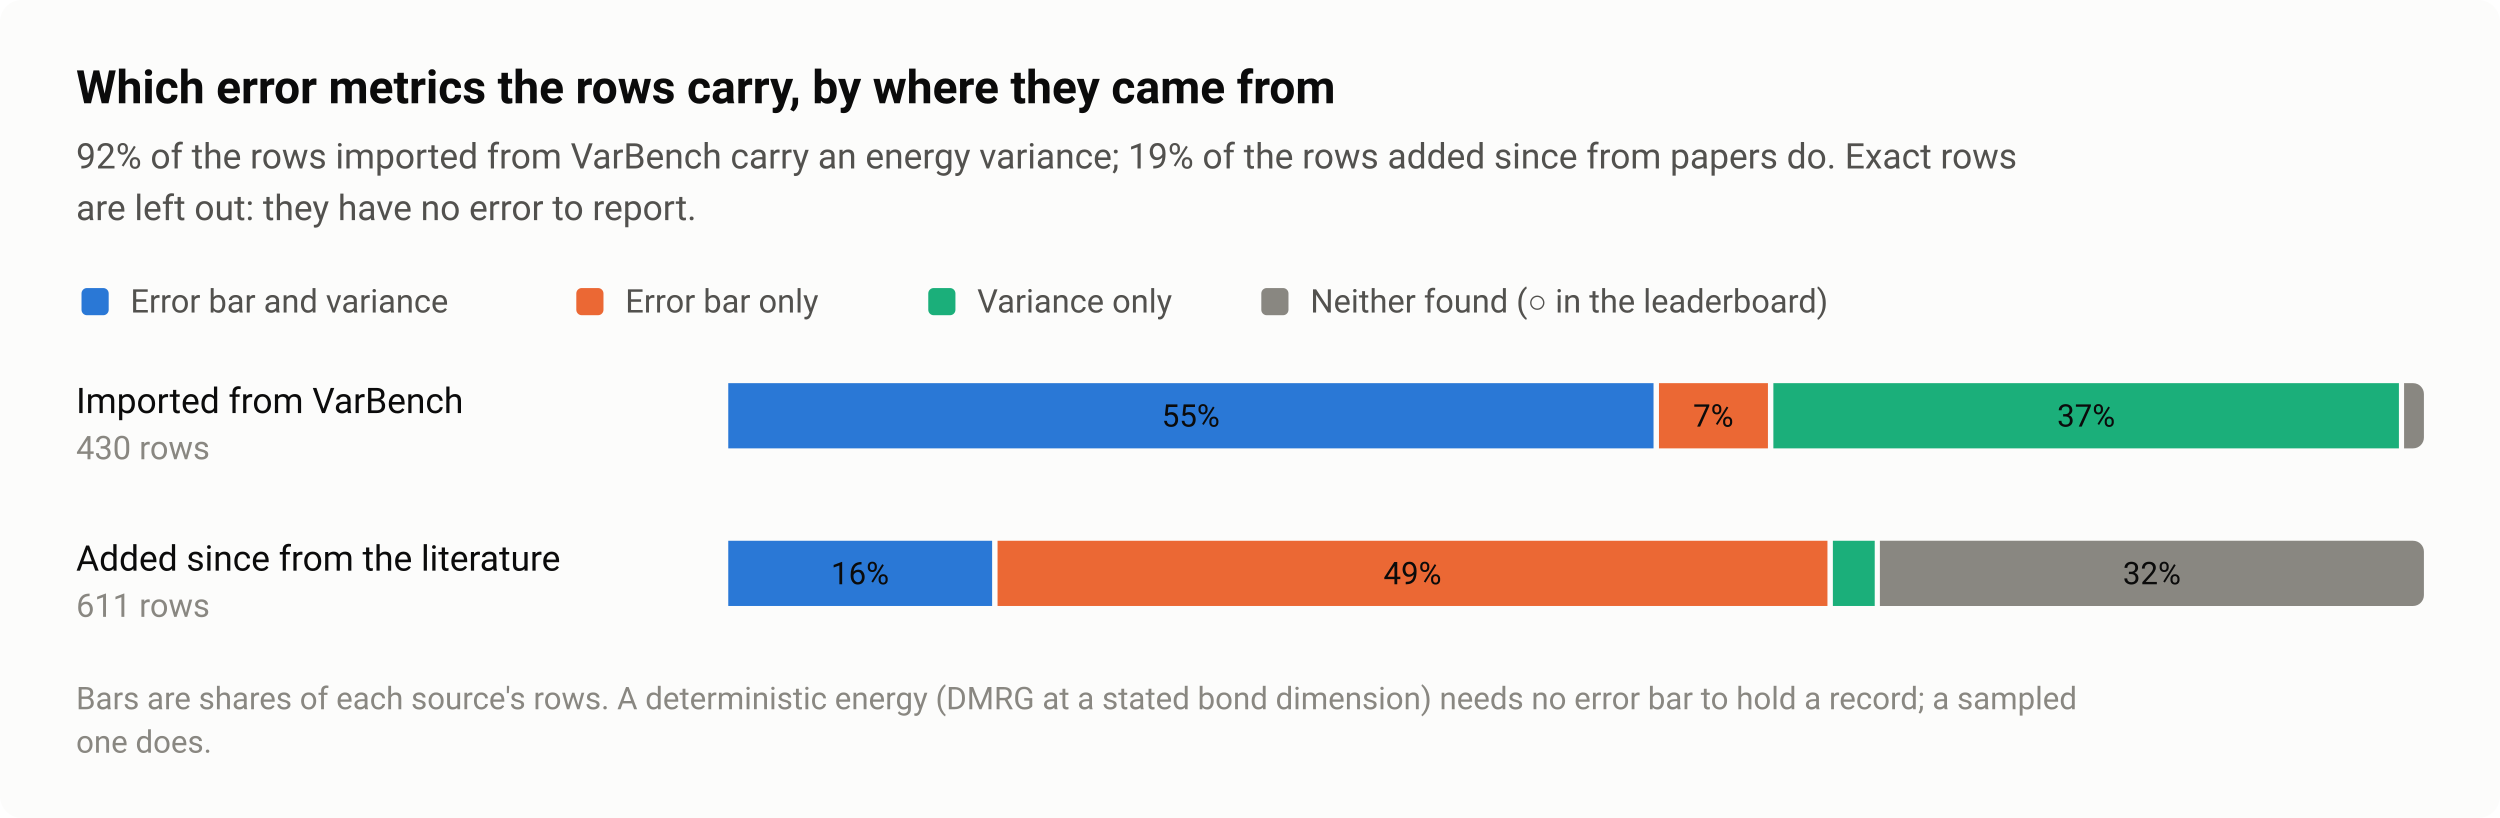
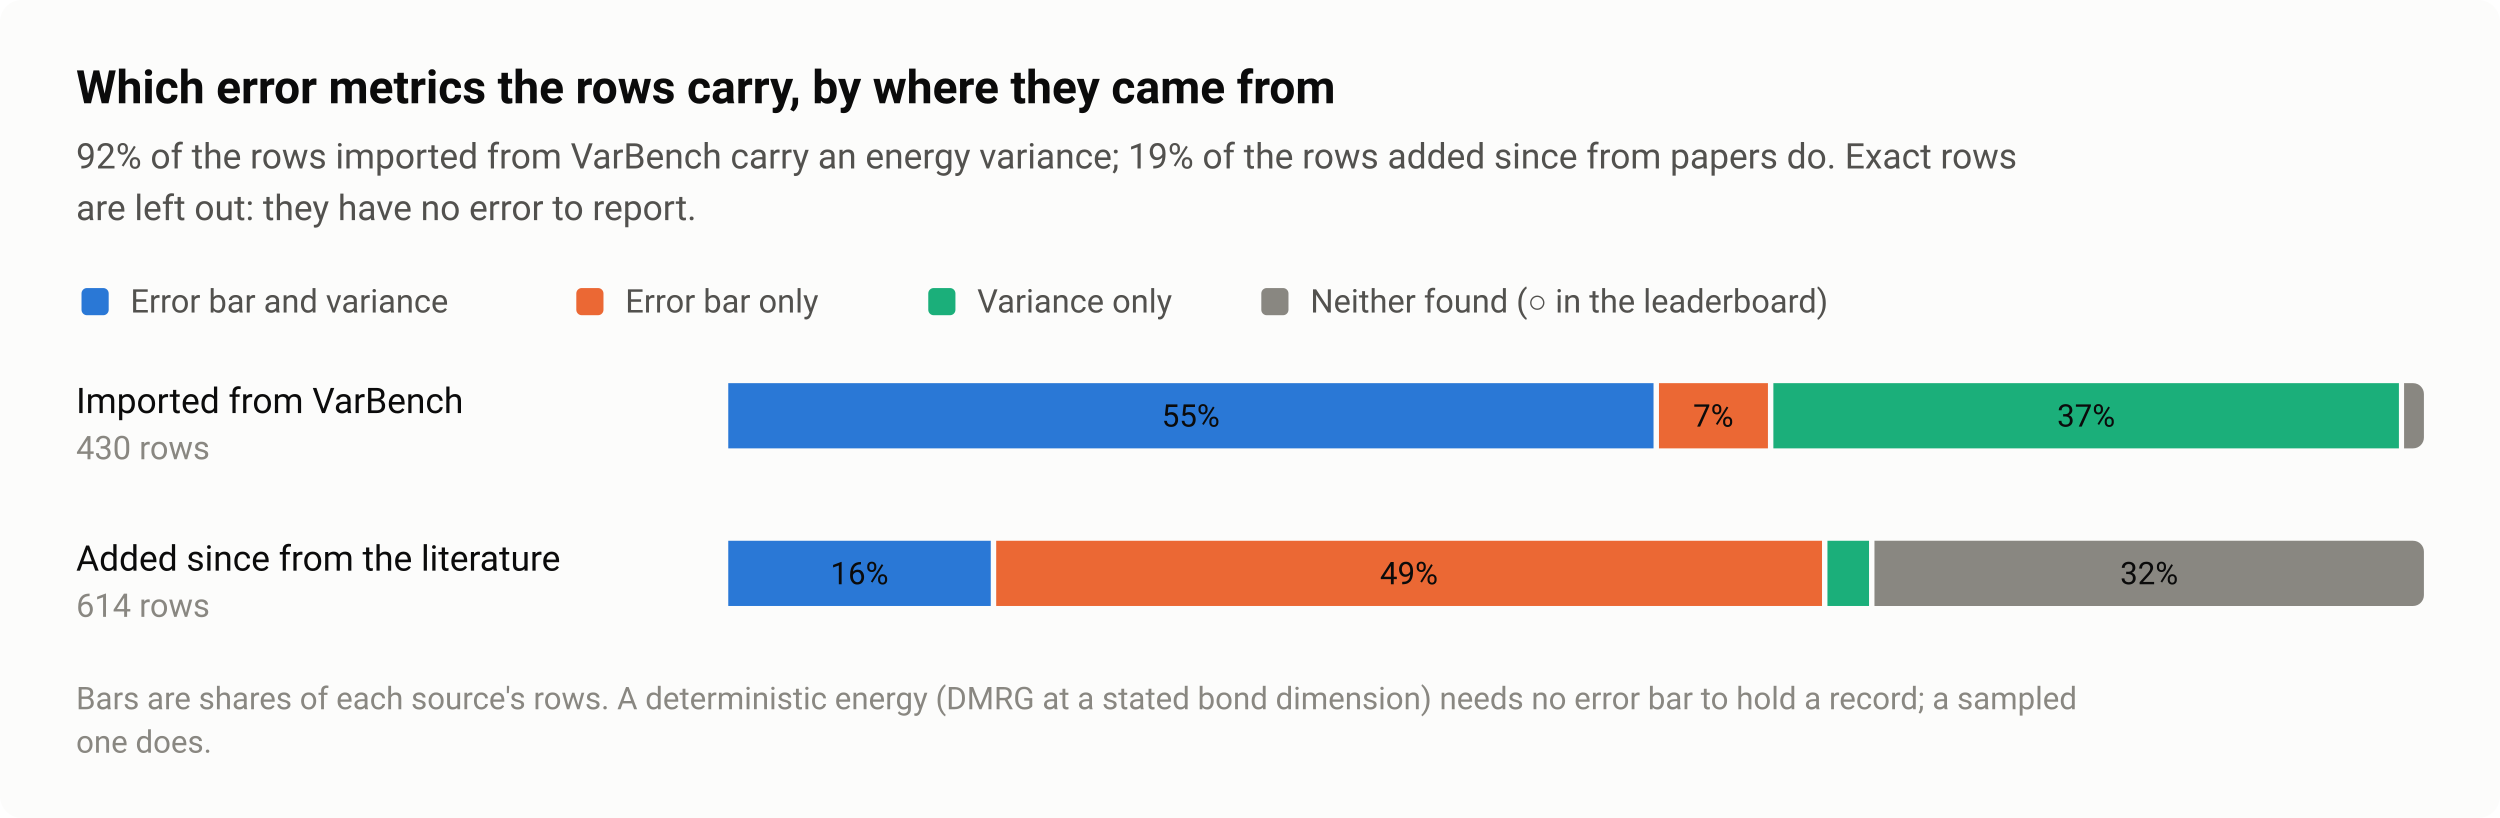
<svg xmlns="http://www.w3.org/2000/svg" width="920" height="301" viewBox="0 0 920 301" role="img" aria-labelledby="title desc">
  <style>text{font-family:system-ui,-apple-system,"Segoe UI",Roboto,"Helvetica Neue",Arial,sans-serif}</style>
  <rect width="920" height="301" rx="8" fill="#fcfcfb" />
  <text x="28" y="38" font-size="17" fill="#0b0b0b" font-weight="600">Which error metrics the rows carry, by where they came from</text>
  <text x="28" y="62" font-size="13" fill="#52514e">92% of the rows imported from VarBench carry an energy variance; 19% of the rows added since from papers do. Exact rows</text>
  <text x="28" y="81" font-size="13" fill="#52514e">are left out: they have no error to report.</text>
  <rect x="30" y="106" width="10" height="10" rx="2" fill="#2a78d6" />
  <text x="48" y="115" font-size="12" fill="#52514e">Error bar and variance</text>
  <rect x="212.08" y="106" width="10" height="10" rx="2" fill="#eb6834" />
  <text x="230.1" y="115" font-size="12" fill="#52514e">Error bar only</text>
  <rect x="341.6" y="106" width="10" height="10" rx="2" fill="#1baf7a" />
  <text x="359.6" y="115" font-size="12" fill="#52514e">Variance only</text>
  <rect x="464.16" y="106" width="10" height="10" rx="2" fill="#898781" />
  <text x="482.2" y="115" font-size="12" fill="#52514e">Neither found (○ in the leaderboard)</text>
  <text x="28" y="152" font-size="13" fill="#0b0b0b">Imported from VarBench</text>
  <text x="28" y="169" font-size="12" fill="#898781" style="font-variant-numeric:tabular-nums">430 rows</text>
  <rect x="268" y="141" width="340.5" height="24" fill="#2a78d6" />
  <text x="438.2" y="157" font-size="11.5" fill="#0b0b0b" text-anchor="middle" style="font-variant-numeric:tabular-nums">55%</text>
  <rect x="610.5" y="141" width="40.1" height="24" fill="#eb6834" />
  <text x="630.5" y="157" font-size="11.5" fill="#0b0b0b" text-anchor="middle" style="font-variant-numeric:tabular-nums">7%</text>
  <rect x="652.6" y="141" width="230.2" height="24" fill="#1baf7a" />
  <text x="767.7" y="157" font-size="11.5" fill="#0b0b0b" text-anchor="middle" style="font-variant-numeric:tabular-nums">37%</text>
  <path d="M884.7 141H888A4 4 0 0 1 892 145V161A4 4 0 0 1 888 165H884.7Z" fill="#898781" />
  <text x="28" y="210" font-size="13" fill="#0b0b0b">Added since from the literature</text>
-   <text x="28" y="227" font-size="12" fill="#898781" style="font-variant-numeric:tabular-nums">611 rows</text>
-   <rect x="268" y="199" width="97.1" height="24" fill="#2a78d6" />
-   <text x="316.5" y="215" font-size="11.5" fill="#0b0b0b" text-anchor="middle" style="font-variant-numeric:tabular-nums">16%</text>
-   <rect x="367.1" y="199" width="305.4" height="24" fill="#eb6834" />
-   <text x="519.8" y="215" font-size="11.5" fill="#0b0b0b" text-anchor="middle" style="font-variant-numeric:tabular-nums">49%</text>
-   <rect x="674.5" y="199" width="15.4" height="24" fill="#1baf7a" />
-   <path d="M691.8 199H888A4 4 0 0 1 892 203V219A4 4 0 0 1 888 223H691.8Z" fill="#898781" />
-   <text x="791.9" y="215" font-size="11.5" fill="#0b0b0b" text-anchor="middle" style="font-variant-numeric:tabular-nums">32%</text>
+   <text x="28" y="227" font-size="12" fill="#898781" style="font-variant-numeric:tabular-nums">614 rows</text>
+   <rect x="268" y="199" width="96.6" height="24" fill="#2a78d6" />
+   <text x="316.3" y="215" font-size="11.5" fill="#0b0b0b" text-anchor="middle" style="font-variant-numeric:tabular-nums">16%</text>
+   <rect x="366.6" y="199" width="303.9" height="24" fill="#eb6834" />
+   <text x="518.5" y="215" font-size="11.5" fill="#0b0b0b" text-anchor="middle" style="font-variant-numeric:tabular-nums">49%</text>
+   <rect x="672.5" y="199" width="15.3" height="24" fill="#1baf7a" />
+   <path d="M689.8 199H888A4 4 0 0 1 892 203V219A4 4 0 0 1 888 223H689.8Z" fill="#898781" />
+   <text x="790.9" y="215" font-size="11.5" fill="#0b0b0b" text-anchor="middle" style="font-variant-numeric:tabular-nums">32%</text>
  <text x="28" y="261" font-size="11.5" fill="#898781">Bars are shares of each source's rows. A deterministic energy (DMRG at a stated bond dimension) needs no error bar to hold a record; a sampled</text>
  <text x="28" y="277" font-size="11.5" fill="#898781">one does.</text>
</svg>
